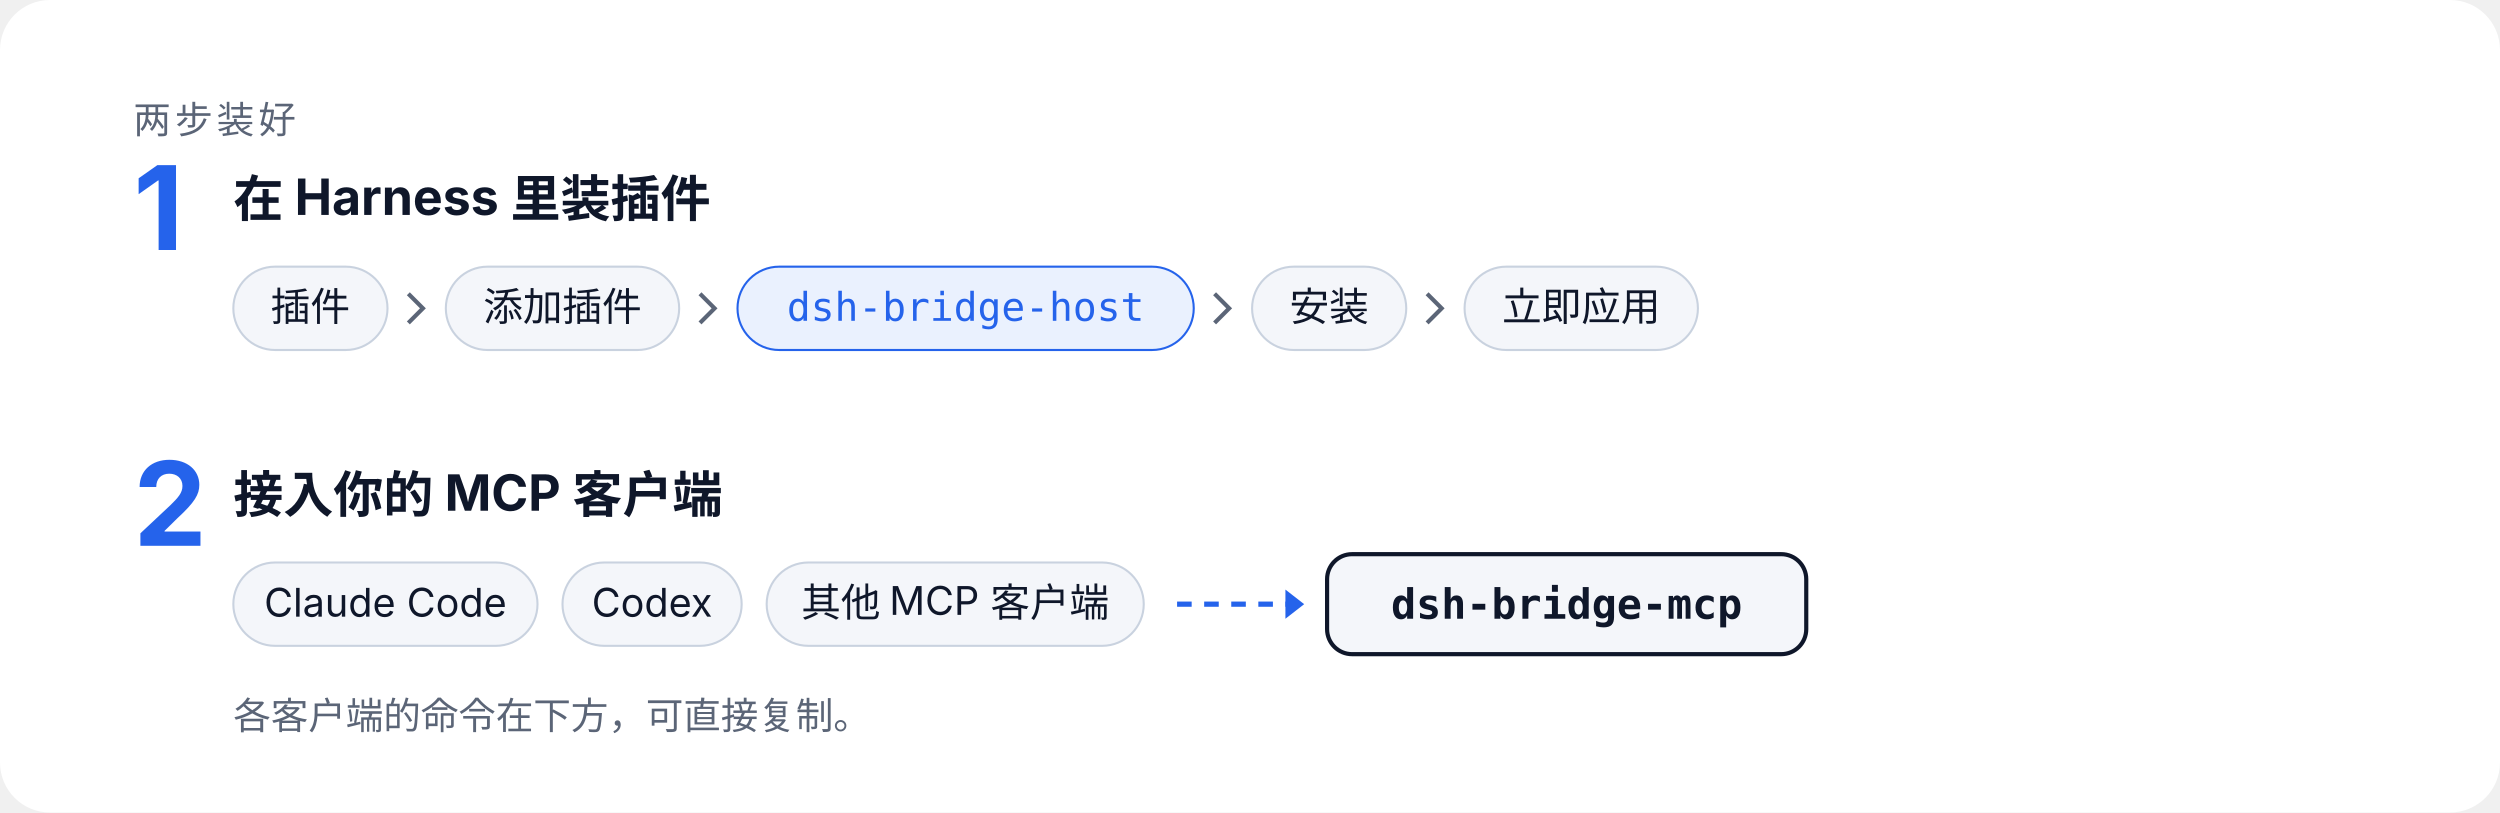
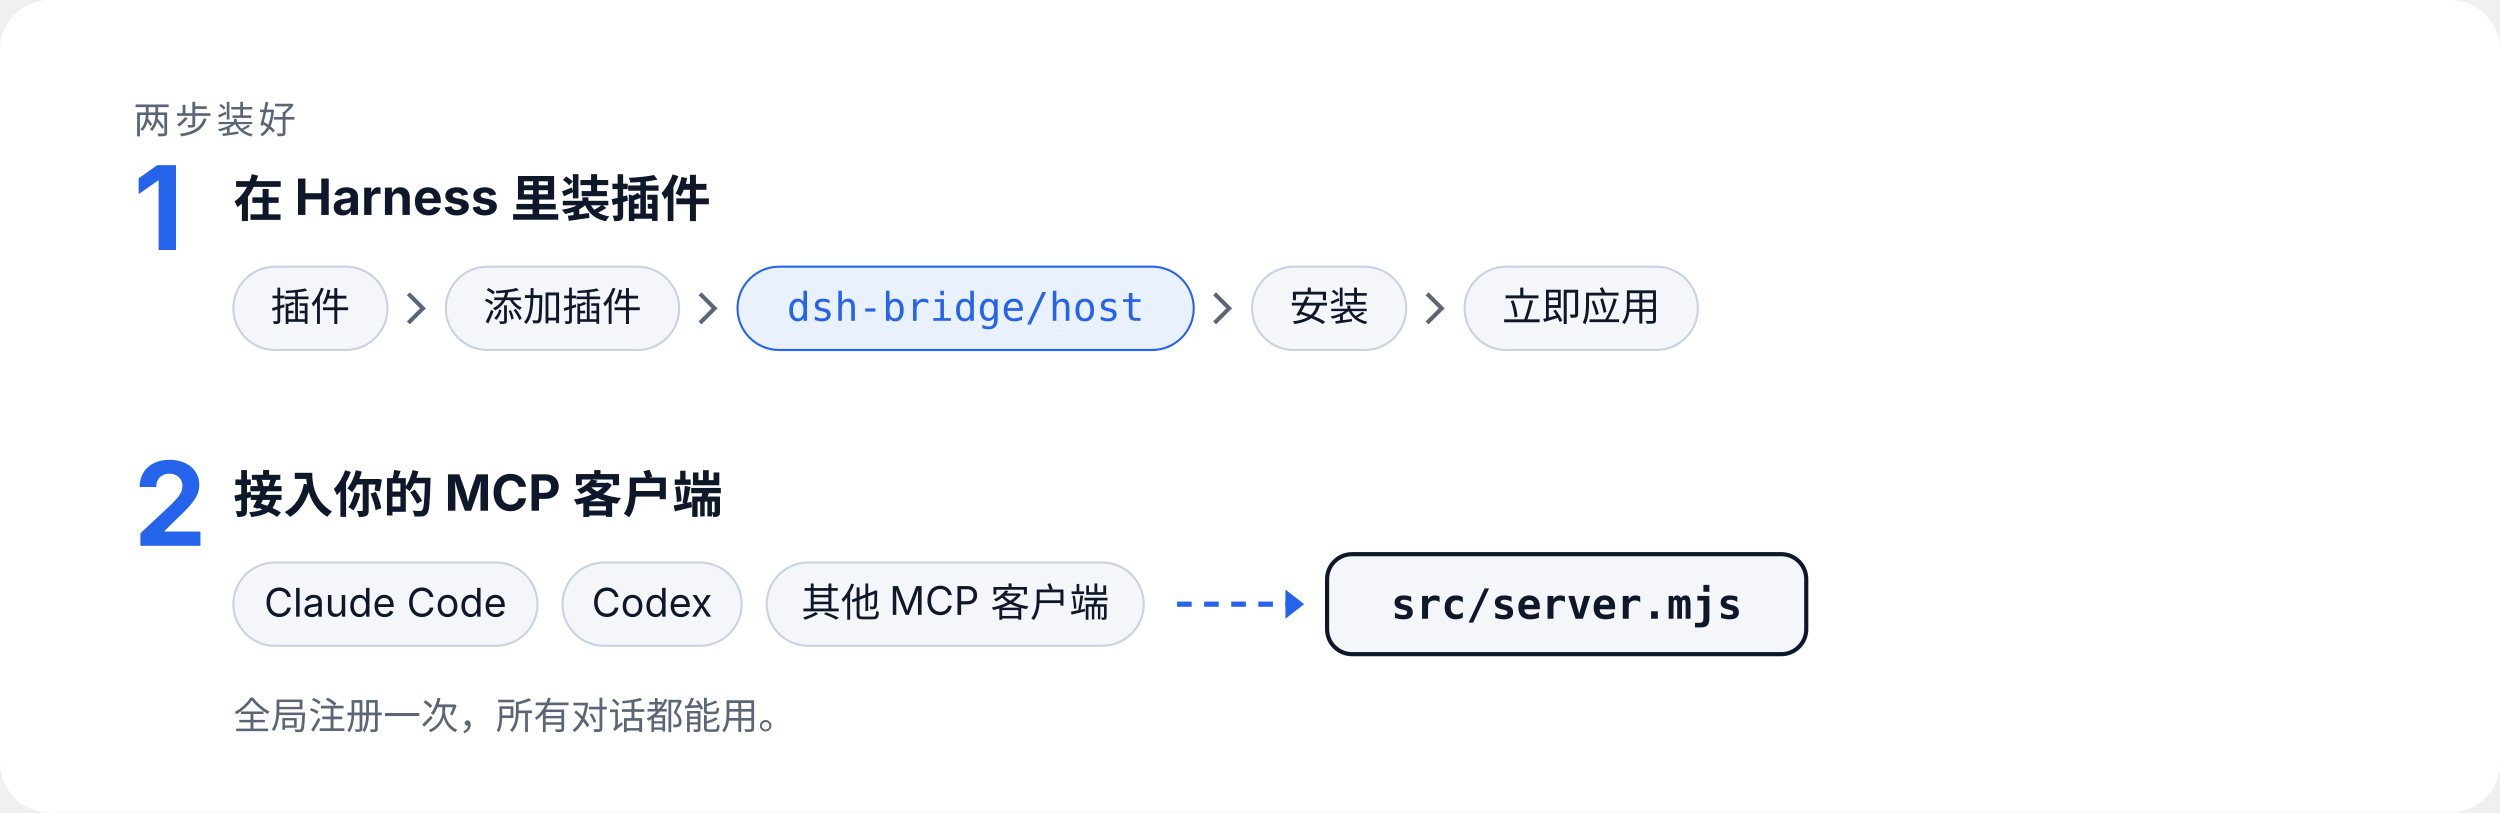
<svg xmlns="http://www.w3.org/2000/svg" width="1200" height="390" viewBox="0 0 1200 390" role="img" aria-labelledby="title desc">
  <rect width="1200" height="390" rx="24" fill="#FFFFFF" />
  <text x="64" y="64" font-family="ui-monospace, SFMono-Regular, Menlo, Consolas, &quot;Microsoft YaHei&quot;, &quot;PingFang SC&quot;, monospace" font-size="18" fill="#5B6577" letter-spacing="2">两步装好</text>
  <text x="64" y="120" font-family="&quot;Microsoft YaHei&quot;, &quot;PingFang SC&quot;, -apple-system, BlinkMacSystemFont, &quot;Segoe UI&quot;, &quot;PingFang SC&quot;, &quot;Microsoft YaHei&quot;, sans-serif" font-size="56" fill="#2563EB" font-weight="700">1</text>
  <text x="112" y="104" font-family="&quot;Microsoft YaHei&quot;, &quot;PingFang SC&quot;, -apple-system, BlinkMacSystemFont, &quot;Segoe UI&quot;, &quot;PingFang SC&quot;, &quot;Microsoft YaHei&quot;, sans-serif" font-size="24" fill="#0F172A" font-weight="700">在 Harness 里装插件</text>
  <rect x="112" y="128" width="74" height="40" rx="20" fill="#F4F6FA" stroke="#C9D2DF" stroke-width="1" />
  <text x="149.0" y="154" font-family="&quot;Microsoft YaHei&quot;, &quot;PingFang SC&quot;, -apple-system, BlinkMacSystemFont, &quot;Segoe UI&quot;, &quot;PingFang SC&quot;, &quot;Microsoft YaHei&quot;, sans-serif" font-size="19" fill="#0F172A" text-anchor="middle">插件</text>
  <path d="M196 141 l7 7 l-7 7" stroke="#5B6577" stroke-width="2" fill="none" />
  <rect x="214" y="128" width="112" height="40" rx="20" fill="#F4F6FA" stroke="#C9D2DF" stroke-width="1" />
  <text x="270.0" y="154" font-family="&quot;Microsoft YaHei&quot;, &quot;PingFang SC&quot;, -apple-system, BlinkMacSystemFont, &quot;Segoe UI&quot;, &quot;PingFang SC&quot;, &quot;Microsoft YaHei&quot;, sans-serif" font-size="19" fill="#0F172A" text-anchor="middle">添加插件</text>
  <path d="M336 141 l7 7 l-7 7" stroke="#5B6577" stroke-width="2" fill="none" />
  <rect x="354" y="128" width="219" height="40" rx="20" fill="#EAF1FE" stroke="#2563EB" stroke-width="1" />
-   <text x="463.5" y="154" font-family="ui-monospace, SFMono-Regular, Menlo, Consolas, &quot;Microsoft YaHei&quot;, &quot;PingFang SC&quot;, monospace" font-size="19" fill="#2563EB" text-anchor="middle">dsh-bridge-host</text>
+   <text x="463.5" y="154" font-family="ui-monospace, SFMono-Regular, Menlo, Consolas, &quot;Microsoft YaHei&quot;, &quot;PingFang SC&quot;, monospace" font-size="19" fill="#2563EB" text-anchor="middle">dsh-bridge/host</text>
  <path d="M583 141 l7 7 l-7 7" stroke="#5B6577" stroke-width="2" fill="none" />
  <rect x="601" y="128" width="74" height="40" rx="20" fill="#F4F6FA" stroke="#C9D2DF" stroke-width="1" />
  <text x="638.0" y="154" font-family="&quot;Microsoft YaHei&quot;, &quot;PingFang SC&quot;, -apple-system, BlinkMacSystemFont, &quot;Segoe UI&quot;, &quot;PingFang SC&quot;, &quot;Microsoft YaHei&quot;, sans-serif" font-size="19" fill="#0F172A" text-anchor="middle">安装</text>
  <path d="M685 141 l7 7 l-7 7" stroke="#5B6577" stroke-width="2" fill="none" />
  <rect x="703" y="128" width="112" height="40" rx="20" fill="#F4F6FA" stroke="#C9D2DF" stroke-width="1" />
  <text x="759.0" y="154" font-family="&quot;Microsoft YaHei&quot;, &quot;PingFang SC&quot;, -apple-system, BlinkMacSystemFont, &quot;Segoe UI&quot;, &quot;PingFang SC&quot;, &quot;Microsoft YaHei&quot;, sans-serif" font-size="19" fill="#0F172A" text-anchor="middle">立即应用</text>
  <text x="64" y="262" font-family="&quot;Microsoft YaHei&quot;, &quot;PingFang SC&quot;, -apple-system, BlinkMacSystemFont, &quot;Segoe UI&quot;, &quot;PingFang SC&quot;, &quot;Microsoft YaHei&quot;, sans-serif" font-size="56" fill="#2563EB" font-weight="700">2</text>
  <text x="112" y="246" font-family="&quot;Microsoft YaHei&quot;, &quot;PingFang SC&quot;, -apple-system, BlinkMacSystemFont, &quot;Segoe UI&quot;, &quot;PingFang SC&quot;, &quot;Microsoft YaHei&quot;, sans-serif" font-size="24" fill="#0F172A" font-weight="700">接入你的 MCP 客户端</text>
  <rect x="112" y="270" width="146" height="40" rx="20" fill="#F4F6FA" stroke="#C9D2DF" stroke-width="1" />
  <text x="185.0" y="296" font-family="&quot;Microsoft YaHei&quot;, &quot;PingFang SC&quot;, -apple-system, BlinkMacSystemFont, &quot;Segoe UI&quot;, &quot;PingFang SC&quot;, &quot;Microsoft YaHei&quot;, sans-serif" font-size="19" fill="#0F172A" text-anchor="middle">Claude Code</text>
  <rect x="270" y="270" width="86" height="40" rx="20" fill="#F4F6FA" stroke="#C9D2DF" stroke-width="1" />
  <text x="313.0" y="296" font-family="&quot;Microsoft YaHei&quot;, &quot;PingFang SC&quot;, -apple-system, BlinkMacSystemFont, &quot;Segoe UI&quot;, &quot;PingFang SC&quot;, &quot;Microsoft YaHei&quot;, sans-serif" font-size="19" fill="#0F172A" text-anchor="middle">Codex</text>
  <rect x="368" y="270" width="181" height="40" rx="20" fill="#F4F6FA" stroke="#C9D2DF" stroke-width="1" />
  <text x="458.5" y="296" font-family="&quot;Microsoft YaHei&quot;, &quot;PingFang SC&quot;, -apple-system, BlinkMacSystemFont, &quot;Segoe UI&quot;, &quot;PingFang SC&quot;, &quot;Microsoft YaHei&quot;, sans-serif" font-size="19" fill="#0F172A" text-anchor="middle">其他 MCP 客户端</text>
  <path d="M565 290 h56" stroke="#2563EB" stroke-width="2.5" stroke-dasharray="7 6" />
  <path d="M617 283 l9 7 l-9 7 z" fill="#2563EB" />
  <rect x="637" y="266" width="230" height="48" rx="12" fill="#F4F6FA" stroke="#0F172A" stroke-width="2" />
-   <text x="752" y="297" font-family="ui-monospace, SFMono-Regular, Menlo, Consolas, &quot;Microsoft YaHei&quot;, &quot;PingFang SC&quot;, monospace" font-size="20" fill="#0F172A" font-weight="700" text-anchor="middle">dsh-bridge-mcp</text>
-   <text x="112" y="350" font-family="&quot;Microsoft YaHei&quot;, &quot;PingFang SC&quot;, -apple-system, BlinkMacSystemFont, &quot;Segoe UI&quot;, &quot;PingFang SC&quot;, &quot;Microsoft YaHei&quot;, sans-serif" font-size="18" fill="#5B6577">各客户端的命令在下方，可直接复制。</text>
+   <text x="752" y="297" font-family="ui-monospace, SFMono-Regular, Menlo, Consolas, &quot;Microsoft YaHei&quot;, &quot;PingFang SC&quot;, monospace" font-size="20" fill="#0F172A" font-weight="700" text-anchor="middle">src/server.mjs</text>
+   <text x="112" y="350" font-family="&quot;Microsoft YaHei&quot;, &quot;PingFang SC&quot;, -apple-system, BlinkMacSystemFont, &quot;Segoe UI&quot;, &quot;PingFang SC&quot;, &quot;Microsoft YaHei&quot;, sans-serif" font-size="18" fill="#5B6577">全局注册一次，所有对话都能用。</text>
</svg>
